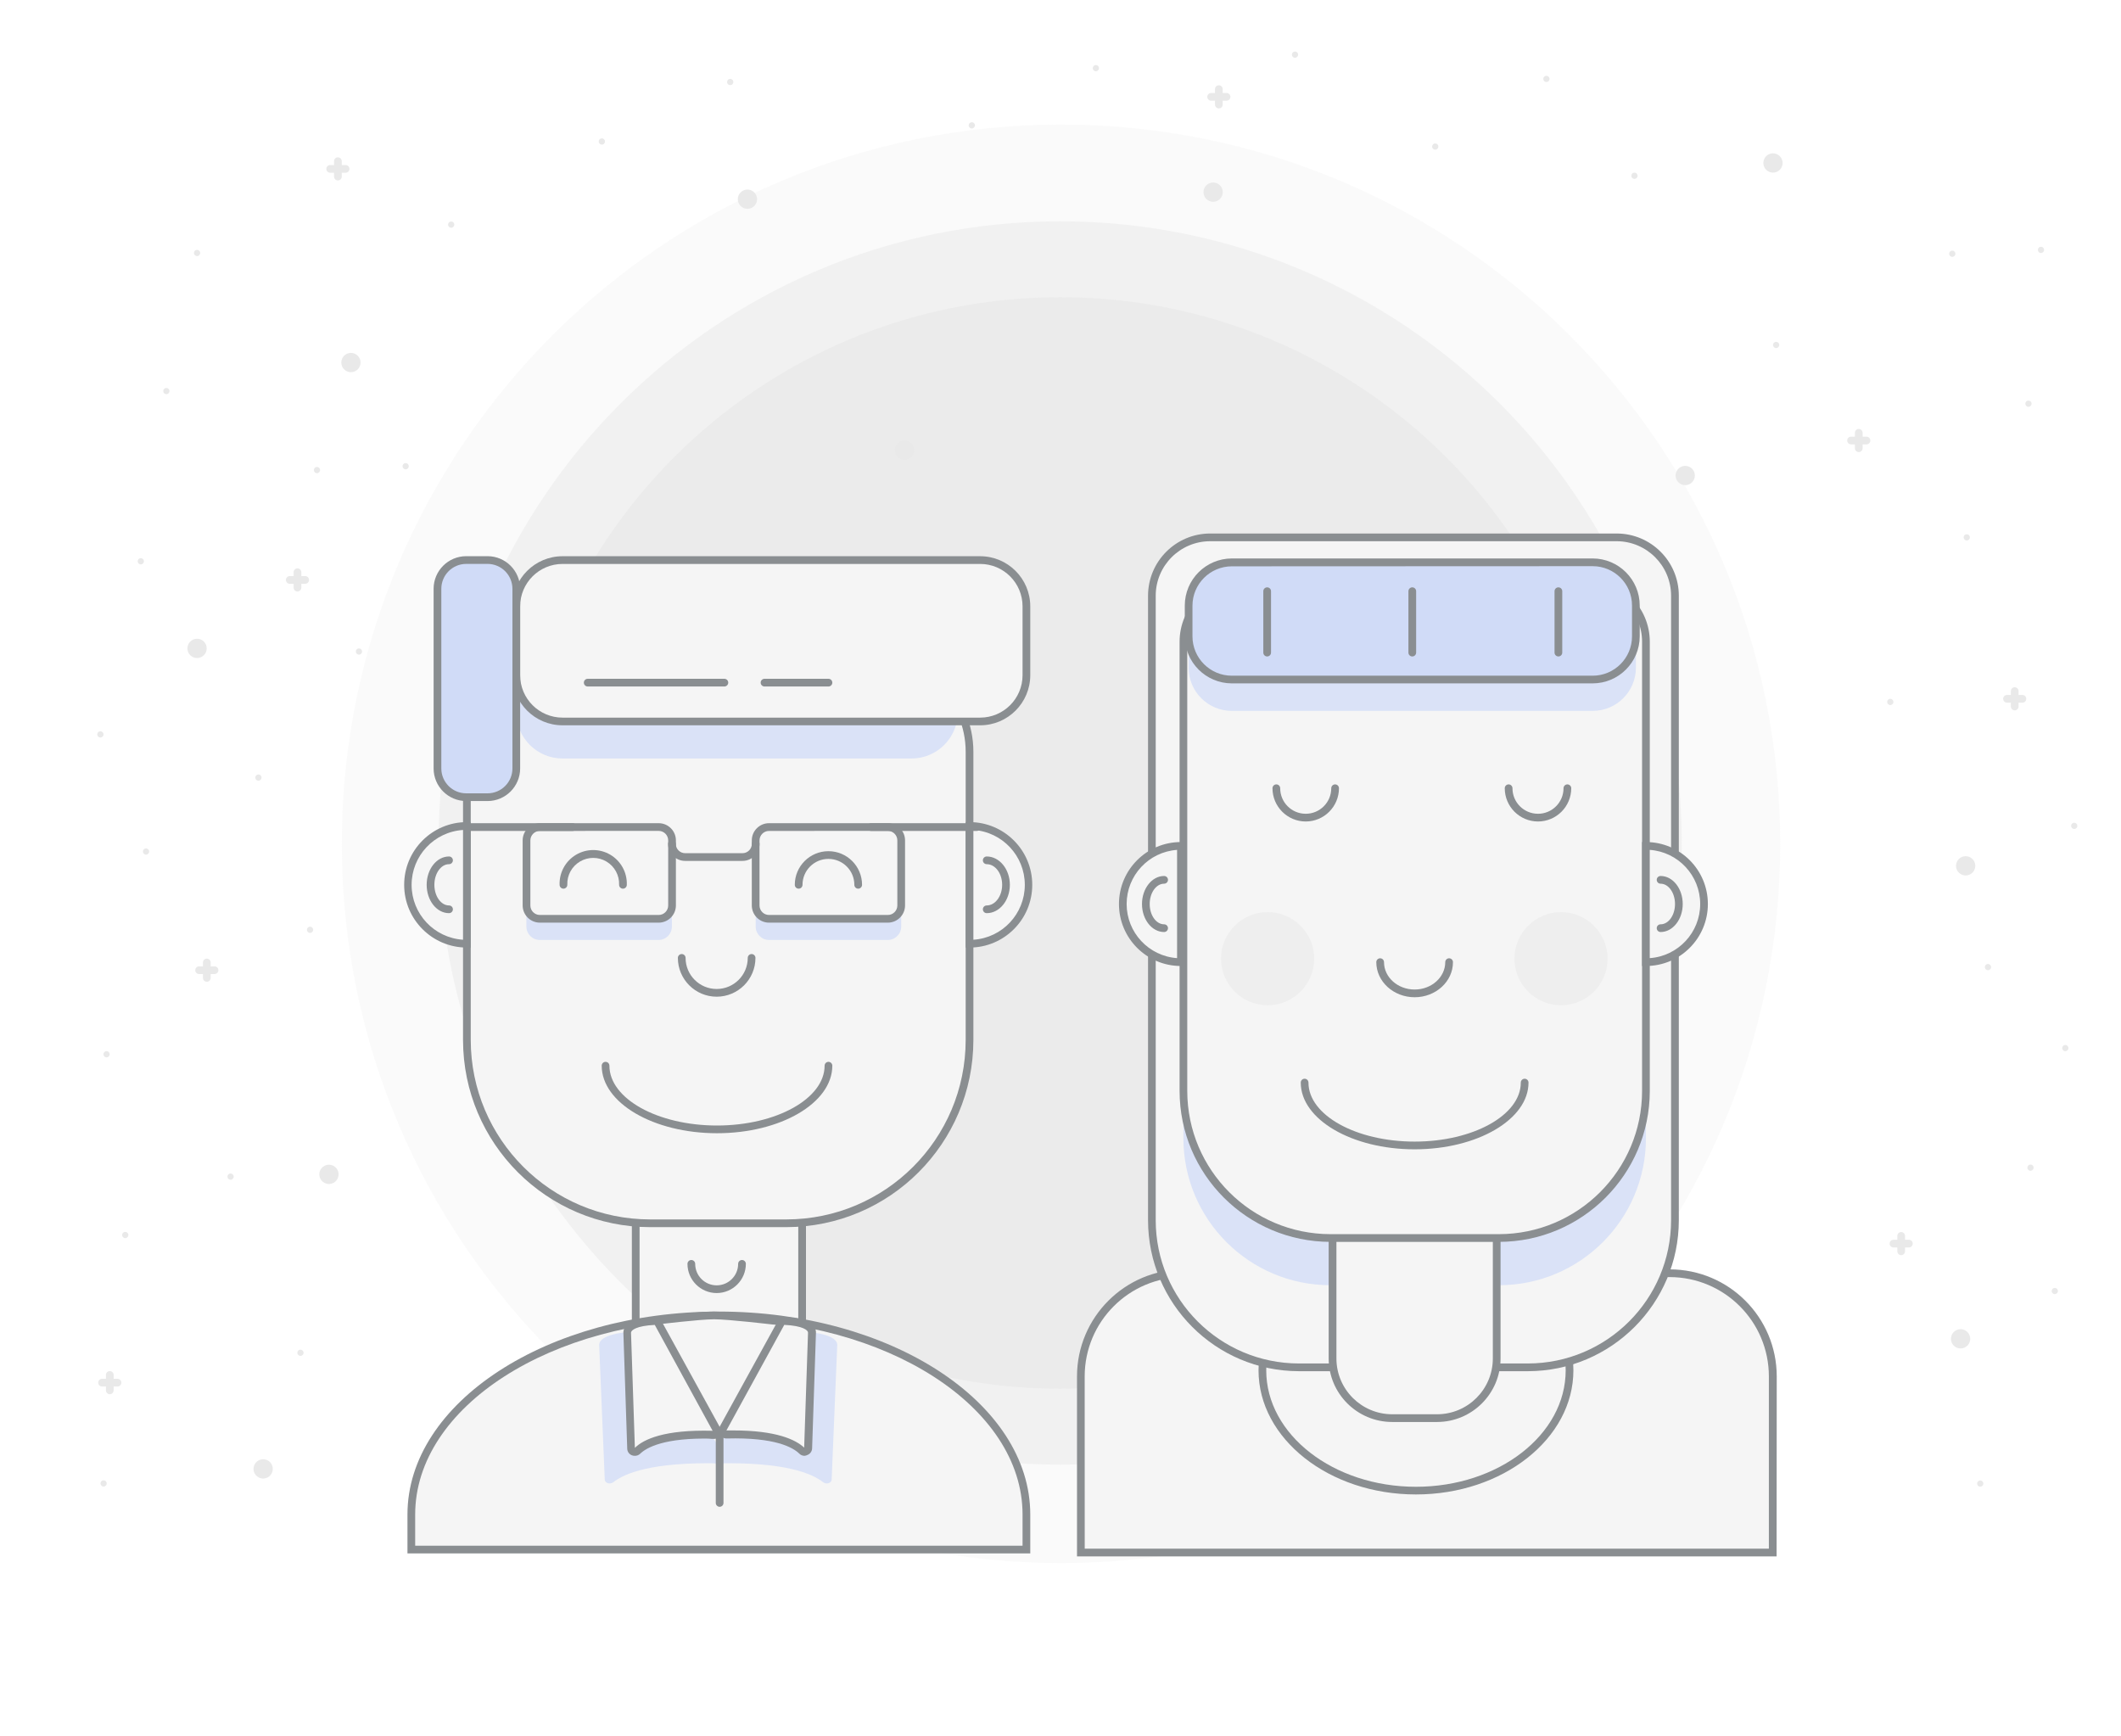
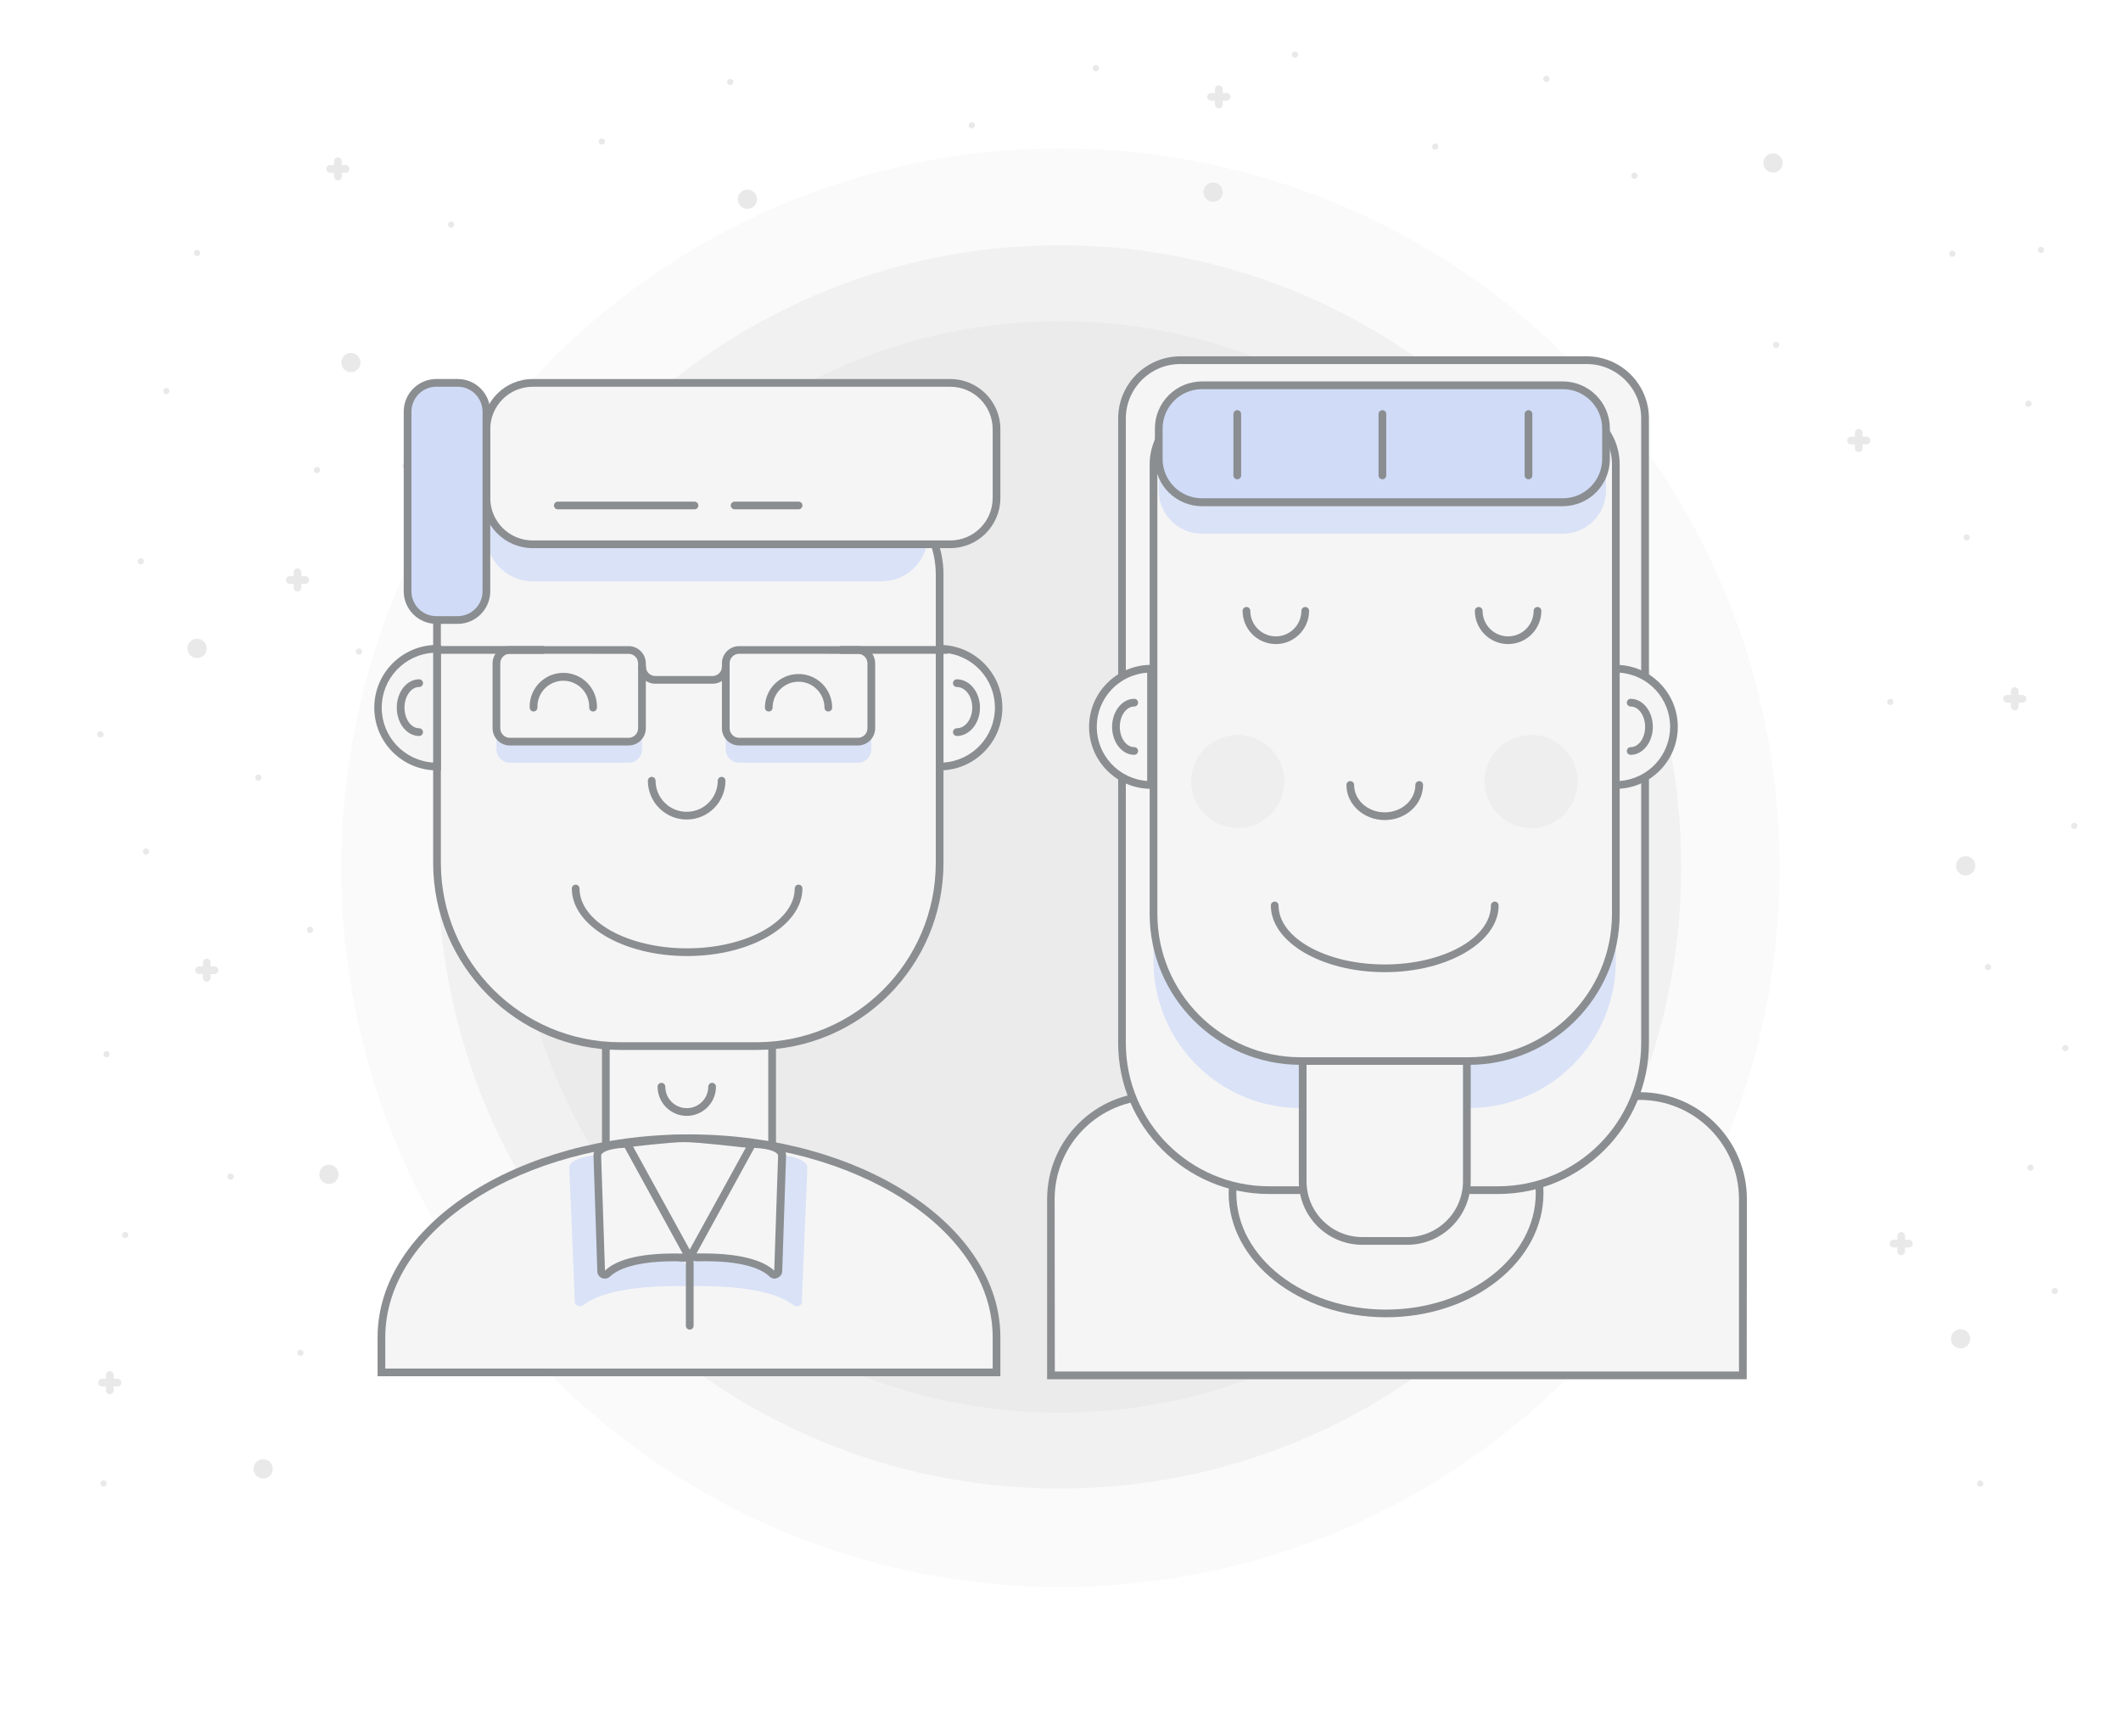
<svg xmlns="http://www.w3.org/2000/svg" id="Layer_1" data-name="Layer 1" viewBox="0 0 550 450">
  <defs>
-     <style>.cls-1{opacity:0.18;}.cls-2{fill:#e5e5e5;}.cls-3{opacity:0.42;}.cls-4{opacity:0.5;}.cls-5{fill:#e9e9e9;}.cls-6{fill:#f5f5f5;}.cls-7{fill:#8a8e91;}.cls-8{fill:#dae2f7;}.cls-9{fill:#d0dbf7;}</style>
+     <style>.cls-1{fill:#e9e9e9;}.cls-2{opacity:0.18;}.cls-3{fill:#e5e5e5;}.cls-4{opacity:0.42;}.cls-5{opacity:0.5;}.cls-6{fill:#f5f5f5;}.cls-7{fill:#8a8e91;}.cls-8{fill:#dae2f7;}.cls-9{fill:#d0dbf7;}</style>
  </defs>
-   <g class="cls-1">
-     <circle class="cls-2" cx="275.13" cy="218.79" r="186.5" />
-   </g>
-   <g class="cls-3">
-     <circle class="cls-2" cx="274.91" cy="218.57" r="161.19" />
+   <circle class="cls-1" cx="91" cy="94" r="2.5" />
+   <circle class="cls-1" cx="193.82" cy="51.65" r="2.5" />
+   <circle class="cls-1" cx="51.1" cy="168.12" r="2.5" />
+   <circle class="cls-1" cx="314.58" cy="49.82" r="2.5" />
+   <circle class="cls-1" cx="85.3" cy="304.5" r="2.5" transform="translate(-172.97 122.03) rotate(-39.11)" />
+   <circle class="cls-1" cx="68.24" cy="380.87" r="2.5" transform="translate(-224.97 128.38) rotate(-39.11)" />
+   <circle class="cls-1" cx="459.76" cy="42.26" r="2.5" transform="translate(1.86 101.39) rotate(-12.61)" />
+   <circle class="cls-1" cx="509.72" cy="224.5" r="2.5" transform="translate(-36.72 116.69) rotate(-12.61)" />
+   <circle class="cls-1" cx="508.4" cy="347.14" r="2.5" transform="translate(-63.52 119.36) rotate(-12.61)" />
+   <circle class="cls-1" cx="51.1" cy="65.59" r="0.81" />
+   <circle class="cls-1" cx="105.19" cy="120.88" r="0.81" />
+   <circle class="cls-1" cx="43.14" cy="101.4" r="0.81" />
+   <circle class="cls-1" cx="82.19" cy="121.88" r="0.81" />
+   <circle class="cls-1" cx="36.51" cy="145.53" r="0.81" />
+   <circle class="cls-1" cx="93.08" cy="168.93" r="0.81" />
+   <circle class="cls-1" cx="26.03" cy="190.42" r="0.81" />
+   <circle class="cls-1" cx="67.01" cy="201.62" r="0.81" />
+   <circle class="cls-1" cx="37.87" cy="220.79" r="0.81" />
+   <circle class="cls-1" cx="80.4" cy="241.08" r="0.81" />
+   <circle class="cls-1" cx="27.63" cy="273.35" r="0.81" />
+   <circle class="cls-1" cx="59.79" cy="305.08" r="0.81" />
+   <circle class="cls-1" cx="32.48" cy="320.22" r="0.81" />
+   <circle class="cls-1" cx="77.91" cy="350.75" r="0.81" />
+   <circle class="cls-1" cx="26.86" cy="384.63" r="0.81" />
+   <circle class="cls-1" cx="189.35" cy="21.27" r="0.81" transform="translate(26.03 119.4) rotate(-37.41)" />
+   <circle class="cls-1" cx="156.08" cy="36.7" r="0.81" transform="translate(9.8 102.36) rotate(-37.41)" />
+   <circle class="cls-1" cx="117" cy="58.24" r="0.81" transform="translate(-11.32 83.06) rotate(-37.41)" />
+   <circle class="cls-1" cx="529.25" cy="64.79" r="0.81" />
+   <circle class="cls-1" cx="506.25" cy="65.79" r="0.81" />
+   <circle class="cls-1" cx="526" cy="104.67" r="0.81" />
+   <circle class="cls-1" cx="460.57" cy="89.44" r="0.81" />
+   <circle class="cls-1" cx="423.83" cy="45.57" r="0.81" />
+   <circle class="cls-1" cx="401" cy="20.46" r="0.81" />
+   <circle class="cls-1" cx="372.17" cy="38" r="0.81" />
+   <circle class="cls-1" cx="335.81" cy="14.17" r="0.81" />
+   <circle class="cls-1" cx="252" cy="32.5" r="0.81" />
+   <circle class="cls-1" cx="284.17" cy="17.67" r="0.81" />
+   <circle class="cls-1" cx="510" cy="139.33" r="0.81" />
+   <circle class="cls-1" cx="490.17" cy="182" r="0.81" />
+   <circle class="cls-1" cx="537.88" cy="214.13" r="0.81" />
+   <circle class="cls-1" cx="515.5" cy="250.75" r="0.81" />
+   <circle class="cls-1" cx="535.56" cy="271.75" r="0.81" />
+   <circle class="cls-1" cx="526.55" cy="302.78" r="0.81" transform="translate(135.78 767.78) rotate(-79.86)" />
+   <circle class="cls-1" cx="532.86" cy="334.76" r="0.81" transform="translate(109.49 800.34) rotate(-79.86)" />
+   <circle class="cls-1" cx="513.52" cy="384.69" r="0.81" transform="translate(44.41 822.44) rotate(-79.86)" />
+   <path class="cls-1" d="M89.62,42.79h-1v-1a1,1,0,0,0-2,0v1h-1a1,1,0,0,0,0,2h1v1a1,1,0,0,0,2,0v-1h1a1,1,0,0,0,0-2Z" />
+   <path class="cls-1" d="M484,113.22h-1v-1a1,1,0,1,0-2,0v1h-1a1,1,0,0,0,0,2h1v1a1,1,0,0,0,2,0v-1h1a1,1,0,0,0,0-2Z" />
+   <path class="cls-1" d="M55.63,250.56h-1v-1a1,1,0,1,0-2,0v1h-1a1,1,0,0,0,0,2h1v1a1,1,0,0,0,2,0v-1h1a1,1,0,0,0,0-2Z" />
+   <path class="cls-1" d="M318.06,24.11h-1v-1a1,1,0,0,0-2,0v1h-1a1,1,0,0,0,0,2h1v1a1,1,0,1,0,2,0v-1h1a1,1,0,0,0,0-2Z" />
+   <path class="cls-1" d="M524.44,180.19h-1v-1a1,1,0,0,0-2,0v1h-1a1,1,0,0,0,0,2h1v1a1,1,0,1,0,2,0v-1h1a1,1,0,0,0,0-2Z" />
+   <path class="cls-1" d="M495,321.45h-1v-1a1,1,0,0,0-2,0v1h-1a1,1,0,0,0,0,2h1v1a1,1,0,0,0,2,0v-1h1a1,1,0,0,0,0-2Z" />
+   <path class="cls-1" d="M79.14,149.37h-1v-1a1,1,0,0,0-2,0v1h-1a1,1,0,1,0,0,2h1v1a1,1,0,0,0,2,0v-1h1a1,1,0,1,0,0-2Z" />
+   <path class="cls-1" d="M30.47,357.5h-1v-1a1,1,0,0,0-2,0v1h-1a1,1,0,1,0,0,2h1v1a1,1,0,0,0,2,0v-1h1a1,1,0,1,0,0-2Z" />
+   <g class="cls-2">
+     <circle class="cls-3" cx="275" cy="225" r="186.5" />
  </g>
  <g class="cls-4">
-     <circle class="cls-2" cx="274.91" cy="218.57" r="141.51" />
+     <circle class="cls-3" cx="274.78" cy="224.78" r="161.19" />
  </g>
-   <circle class="cls-5" cx="91" cy="94" r="2.5" />
-   <circle class="cls-5" cx="193.82" cy="51.65" r="2.5" />
-   <circle class="cls-5" cx="51.1" cy="168.12" r="2.5" />
-   <circle class="cls-5" cx="234.54" cy="116.72" r="2.5" />
-   <circle class="cls-5" cx="314.58" cy="49.82" r="2.5" />
-   <circle class="cls-5" cx="85.3" cy="304.5" r="2.5" transform="translate(-172.97 122.03) rotate(-39.11)" />
-   <circle class="cls-5" cx="68.24" cy="380.87" r="2.5" transform="translate(-224.97 128.38) rotate(-39.11)" />
-   <circle class="cls-5" cx="459.76" cy="42.26" r="2.5" transform="translate(1.86 101.39) rotate(-12.61)" />
-   <circle class="cls-5" cx="437" cy="123.3" r="2.5" transform="translate(-16.38 98.37) rotate(-12.61)" />
-   <circle class="cls-5" cx="509.72" cy="224.5" r="2.5" transform="translate(-36.72 116.69) rotate(-12.61)" />
-   <circle class="cls-5" cx="508.4" cy="347.14" r="2.5" transform="translate(-63.52 119.36) rotate(-12.61)" />
-   <circle class="cls-5" cx="51.1" cy="65.59" r="0.81" />
-   <circle class="cls-5" cx="105.19" cy="120.88" r="0.81" />
-   <circle class="cls-5" cx="43.14" cy="101.4" r="0.81" />
-   <circle class="cls-5" cx="82.19" cy="121.88" r="0.81" />
-   <circle class="cls-5" cx="36.51" cy="145.53" r="0.81" />
-   <circle class="cls-5" cx="93.08" cy="168.93" r="0.81" />
-   <circle class="cls-5" cx="26.03" cy="190.42" r="0.81" />
-   <circle class="cls-5" cx="67.01" cy="201.62" r="0.81" />
-   <circle class="cls-5" cx="37.87" cy="220.79" r="0.81" />
-   <circle class="cls-5" cx="80.4" cy="241.08" r="0.81" />
-   <circle class="cls-5" cx="27.63" cy="273.35" r="0.81" />
-   <circle class="cls-5" cx="59.79" cy="305.08" r="0.81" />
-   <circle class="cls-5" cx="32.48" cy="320.22" r="0.81" />
-   <circle class="cls-5" cx="77.91" cy="350.75" r="0.81" />
-   <circle class="cls-5" cx="26.86" cy="384.63" r="0.81" />
-   <circle class="cls-5" cx="189.35" cy="21.27" r="0.81" transform="translate(26.03 119.4) rotate(-37.41)" />
-   <circle class="cls-5" cx="156.08" cy="36.7" r="0.81" transform="translate(9.8 102.36) rotate(-37.41)" />
-   <circle class="cls-5" cx="117" cy="58.24" r="0.81" transform="translate(-11.32 83.06) rotate(-37.41)" />
-   <circle class="cls-5" cx="529.25" cy="64.79" r="0.81" />
-   <circle class="cls-5" cx="506.25" cy="65.79" r="0.81" />
-   <circle class="cls-5" cx="526" cy="104.67" r="0.81" />
-   <circle class="cls-5" cx="460.57" cy="89.44" r="0.81" />
-   <circle class="cls-5" cx="423.83" cy="45.57" r="0.81" />
-   <circle class="cls-5" cx="401" cy="20.46" r="0.81" />
-   <circle class="cls-5" cx="372.17" cy="38" r="0.81" />
-   <circle class="cls-5" cx="335.81" cy="14.17" r="0.81" />
-   <circle class="cls-5" cx="252" cy="32.5" r="0.81" />
-   <circle class="cls-5" cx="284.17" cy="17.67" r="0.81" />
-   <circle class="cls-5" cx="510" cy="139.33" r="0.81" />
-   <circle class="cls-5" cx="490.17" cy="182" r="0.81" />
-   <circle class="cls-5" cx="537.87" cy="214.13" r="0.81" />
-   <circle class="cls-5" cx="515.5" cy="250.75" r="0.81" />
-   <circle class="cls-5" cx="535.56" cy="271.75" r="0.81" />
-   <circle class="cls-5" cx="526.55" cy="302.78" r="0.81" transform="translate(135.78 767.78) rotate(-79.86)" />
-   <circle class="cls-5" cx="532.86" cy="334.76" r="0.81" transform="translate(109.49 800.34) rotate(-79.86)" />
-   <circle class="cls-5" cx="513.52" cy="384.69" r="0.81" transform="translate(44.41 822.44) rotate(-79.86)" />
-   <path class="cls-5" d="M89.62,42.79h-1v-1a1,1,0,0,0-2,0v1h-1a1,1,0,0,0,0,2h1v1a1,1,0,0,0,2,0v-1h1a1,1,0,0,0,0-2Z" />
-   <path class="cls-5" d="M484,113.22h-1v-1a1,1,0,1,0-2,0v1h-1a1,1,0,0,0,0,2h1v1a1,1,0,0,0,2,0v-1h1a1,1,0,0,0,0-2Z" />
-   <path class="cls-5" d="M55.63,250.56h-1v-1a1,1,0,1,0-2,0v1h-1a1,1,0,0,0,0,2h1v1a1,1,0,0,0,2,0v-1h1a1,1,0,0,0,0-2Z" />
-   <path class="cls-5" d="M318.06,24.11h-1v-1a1,1,0,0,0-2,0v1h-1a1,1,0,0,0,0,2h1v1a1,1,0,1,0,2,0v-1h1a1,1,0,0,0,0-2Z" />
-   <path class="cls-5" d="M524.44,180.19h-1v-1a1,1,0,0,0-2,0v1h-1a1,1,0,0,0,0,2h1v1a1,1,0,1,0,2,0v-1h1a1,1,0,0,0,0-2Z" />
-   <path class="cls-5" d="M495,321.45h-1v-1a1,1,0,0,0-2,0v1h-1a1,1,0,0,0,0,2h1v1a1,1,0,0,0,2,0v-1h1a1,1,0,0,0,0-2Z" />
-   <path class="cls-5" d="M79.14,149.37h-1v-1a1,1,0,0,0-2,0v1h-1a1,1,0,1,0,0,2h1v1a1,1,0,0,0,2,0v-1h1a1,1,0,1,0,0-2Z" />
-   <path class="cls-5" d="M30.47,357.5h-1v-1a1,1,0,0,0-2,0v1h-1a1,1,0,1,0,0,2h1v1a1,1,0,0,0,2,0v-1h1a1,1,0,1,0,0-2Z" />
-   <path class="cls-6" d="M164.85,311.73H208a0,0,0,0,1,0,0V349a15.46,15.46,0,0,1-15.46,15.46H180.31A15.46,15.46,0,0,1,164.85,349V311.73A0,0,0,0,1,164.85,311.73Z" />
-   <path class="cls-7" d="M192.51,365.43H180.31A16.48,16.48,0,0,1,163.85,349V310.73H209V349A16.48,16.48,0,0,1,192.51,365.43Zm-26.66-52.7V349a14.48,14.48,0,0,0,14.46,14.46h12.19A14.48,14.48,0,0,0,207,349V312.73Z" />
-   <path class="cls-6" d="M145.57,170.37h81.34a24.5,24.5,0,0,1,24.5,24.5v74.81a47.5,47.5,0,0,1-47.5,47.5H168.57a47.5,47.5,0,0,1-47.5-47.5V194.87A24.5,24.5,0,0,1,145.57,170.37Z" />
-   <path class="cls-7" d="M203.91,318.18H168.57a48.55,48.55,0,0,1-48.5-48.5V194.87a25.53,25.53,0,0,1,25.5-25.5h81.34a25.53,25.53,0,0,1,25.5,25.5v74.81A48.55,48.55,0,0,1,203.91,318.18ZM145.57,171.37a23.53,23.53,0,0,0-23.5,23.5v74.81a46.55,46.55,0,0,0,46.5,46.5h35.34a46.55,46.55,0,0,0,46.5-46.5V194.87a23.53,23.53,0,0,0-23.5-23.5Z" />
-   <path class="cls-6" d="M266.16,401.78v-9.09c0-28.39-35.89-51.62-79.75-51.62h0c-43.86,0-79.75,23.23-79.75,51.62v9.09Z" />
-   <path class="cls-7" d="M267.16,402.78H105.66V392.69c0-29,36.22-52.62,80.75-52.62s80.75,23.61,80.75,52.62Zm-159.5-2h157.5v-8.09c0-27.91-35.33-50.62-78.75-50.62s-78.75,22.71-78.75,50.62Z" />
-   <path class="cls-8" d="M217.11,348.69l-1.45,34.93c0,.93-1.39,1.35-2.2.71-3-2.37-10.18-5.3-27.76-4.9-1.15,0-1.89-1-1.33-1.81l21.76-32.43C214.89,345.38,217.1,347.24,217.11,348.69Z" />
-   <path class="cls-8" d="M155.37,348.69l1.45,34.93c0,.93,1.39,1.35,2.2.71,3-2.37,10.18-5.3,27.76-4.9,1.15,0,1.89-1,1.33-1.81l-21.76-32.43C157.59,345.38,155.38,347.24,155.37,348.69Z" />
-   <path class="cls-6" d="M190,370l15.25-16.62a6.49,6.49,0,0,0-4.79-10.88s-11.54-1.37-15.44-1.37c-3.72,0-15.05,1.37-15.05,1.37a6.49,6.49,0,0,0-4.79,10.88L180.45,370A6.49,6.49,0,0,0,190,370Z" />
-   <path class="cls-7" d="M185.24,373.06a7.51,7.51,0,0,1-5.52-2.43L164.46,354a7.49,7.49,0,0,1,5.46-12.56c1-.12,11.48-1.37,15.12-1.37,3.82,0,14.52,1.26,15.51,1.37A7.49,7.49,0,0,1,206,354l-15.25,16.62A7.51,7.51,0,0,1,185.24,373.06ZM170,343.44a5.49,5.49,0,0,0-4,9.21l15.25,16.62a5.49,5.49,0,0,0,8.1,0l15.25-16.62a5.49,5.49,0,0,0-4-9.21h-.12c-.11,0-11.53-1.37-15.33-1.37-3.62,0-14.82,1.35-14.93,1.37Z" />
-   <path class="cls-7" d="M186.61,390.69a1,1,0,0,1-1-1V372.05a1,1,0,0,1,2,0v17.64A1,1,0,0,1,186.61,390.69Z" />
-   <path class="cls-6" d="M162.63,345.54l1,30.06a.91.91,0,0,0,1.55.61c2.09-2,7.18-4.56,19.57-4.22a1.05,1.05,0,0,0,.94-1.56l-15.34-27.91C164.19,342.69,162.63,344.29,162.63,345.54Z" />
-   <path class="cls-7" d="M164.56,377.47a1.92,1.92,0,0,1-.72-.14,1.88,1.88,0,0,1-1.19-1.7l-1-30.1c0-1.41,1.15-3.81,8.72-4l.61,0,15.64,28.44a2,2,0,0,1,0,2.06,2.1,2.1,0,0,1-1.8,1c-12.56-.34-17.2,2.32-18.85,3.93A1.9,1.9,0,0,1,164.56,377.47Zm-.93-31.95,1,29.89c2.24-2.22,7.64-4.77,20.16-4.43l-15-27.45C165,343.76,163.65,344.91,163.63,345.53Z" />
-   <path class="cls-6" d="M210.54,345.54l-1,30.06a.91.91,0,0,1-1.55.61c-2.09-2-7.18-4.56-19.57-4.22a1.05,1.05,0,0,1-.94-1.56l15.34-27.91C209,342.69,210.53,344.29,210.54,345.54Z" />
-   <path class="cls-7" d="M208.61,377.47a1.91,1.91,0,0,1-1.34-.56c-1.65-1.62-6.29-4.27-18.85-3.93a2.07,2.07,0,0,1-1.8-1,2,2,0,0,1,0-2.06l15.64-28.44.61,0c7.57.2,8.71,2.6,8.72,4v0l-1,30.06a1.88,1.88,0,0,1-1.19,1.7A1.92,1.92,0,0,1,208.61,377.47Zm-18.49-6.58c11.15,0,16.16,2.36,18.41,4.46l1-29.83c0-.62-1.35-1.77-6.16-2l-15,27.37Z" />
-   <rect class="cls-8" x="136.5" y="219.94" width="37.73" height="23.78" rx="3.47" ry="3.47" />
-   <rect class="cls-8" x="195.96" y="219.94" width="37.73" height="23.78" rx="3.47" ry="3.47" />
-   <path class="cls-7" d="M185.93,293.83c-16.48,0-29.9-7.86-29.9-17.51a1,1,0,0,1,2,0c0,8.55,12.51,15.51,27.9,15.51s27.9-7,27.9-15.51a1,1,0,0,1,2,0C215.82,286,202.41,293.83,185.93,293.83Z" />
-   <path class="cls-7" d="M185.84,258.43a10.07,10.07,0,0,1-10.06-10.06,1,1,0,0,1,2,0,8.06,8.06,0,1,0,16.12,0,1,1,0,0,1,2,0A10.07,10.07,0,0,1,185.84,258.43Z" />
-   <path class="cls-7" d="M185.84,335.27a7.58,7.58,0,0,1-7.57-7.57,1,1,0,0,1,2,0,5.57,5.57,0,0,0,11.14,0,1,1,0,0,1,2,0A7.58,7.58,0,0,1,185.84,335.27Z" />
-   <rect class="cls-6" x="136.5" y="214.45" width="37.73" height="23.78" rx="3.47" ry="3.47" />
-   <path class="cls-7" d="M170.77,239.23H140a4.47,4.47,0,0,1-4.47-4.47V217.91a4.47,4.47,0,0,1,4.47-4.47h30.8a4.47,4.47,0,0,1,4.47,4.47v16.85A4.47,4.47,0,0,1,170.77,239.23ZM140,215.45a2.47,2.47,0,0,0-2.47,2.47v16.85a2.47,2.47,0,0,0,2.47,2.47h30.8a2.47,2.47,0,0,0,2.47-2.47V217.91a2.47,2.47,0,0,0-2.47-2.47Z" />
-   <rect class="cls-6" x="195.96" y="214.45" width="37.73" height="23.78" rx="3.47" ry="3.47" />
-   <path class="cls-7" d="M230.22,239.23h-30.8a4.47,4.47,0,0,1-4.47-4.47V217.91a4.47,4.47,0,0,1,4.47-4.47h30.8a4.47,4.47,0,0,1,4.47,4.47v16.85A4.47,4.47,0,0,1,230.22,239.23Zm-30.8-23.78a2.47,2.47,0,0,0-2.47,2.47v16.85a2.47,2.47,0,0,0,2.47,2.47h30.8a2.47,2.47,0,0,0,2.47-2.47V217.91a2.47,2.47,0,0,0-2.47-2.47Z" />
-   <path class="cls-6" d="M121.07,244.69a15.26,15.26,0,1,1,0-30.53Z" />
-   <path class="cls-7" d="M122.07,245.69h-1a16.26,16.26,0,0,1,0-32.53h1Zm-2-30.49a14.26,14.26,0,0,0,0,28.46Z" />
-   <path class="cls-7" d="M116.44,236.77c-3.2,0-5.8-3.29-5.8-7.35s2.6-7.35,5.8-7.35a1,1,0,1,1,0,2c-2.1,0-3.8,2.4-3.8,5.35s1.71,5.35,3.8,5.35a1,1,0,0,1,0,2Z" />
-   <path class="cls-6" d="M251.41,244.69a15.26,15.26,0,1,0,0-30.53Z" />
-   <path class="cls-7" d="M251.41,245.69h-1V213.16h1a16.26,16.26,0,0,1,0,32.53Zm1-30.49v28.46a14.26,14.26,0,0,0,0-28.46Z" />
-   <path class="cls-7" d="M255.87,236.77a1,1,0,0,1,0-2c2.19,0,4-2.4,4-5.35s-1.78-5.35-4-5.35a1,1,0,0,1,0-2c3.29,0,6,3.29,6,7.35S259.17,236.77,255.87,236.77Z" />
-   <path class="cls-7" d="M148.51,215.45H121.07a1,1,0,0,1,0-2h27.44a1,1,0,0,1,0,2Z" />
-   <path class="cls-7" d="M253.3,215.45H225.86a1,1,0,0,1,0-2H253.3a1,1,0,0,1,0,2Z" />
-   <path class="cls-7" d="M192.53,223.22H177.67a4.43,4.43,0,0,1-4.43-4.43,1,1,0,0,1,2,0,2.43,2.43,0,0,0,2.43,2.43h14.86a2.43,2.43,0,0,0,2.43-2.43,1,1,0,0,1,2,0A4.43,4.43,0,0,1,192.53,223.22Z" />
-   <path class="cls-7" d="M161.54,230.42a1,1,0,0,1-1-1,6.72,6.72,0,1,0-13.43,0,1,1,0,0,1-2,0,8.72,8.72,0,1,1,17.43,0A1,1,0,0,1,161.54,230.42Z" />
-   <rect class="cls-8" x="133.88" y="154.82" width="114.48" height="41.85" rx="12" ry="12" />
-   <path class="cls-7" d="M222.54,230.42a1,1,0,0,1-1-1,6.72,6.72,0,1,0-13.44,0,1,1,0,0,1-2,0,8.72,8.72,0,1,1,17.44,0A1,1,0,0,1,222.54,230.42Z" />
-   <rect class="cls-6" x="133.88" y="145.22" width="132.29" height="41.85" rx="12" ry="12" />
-   <path class="cls-7" d="M254.16,188.06H145.88a13,13,0,0,1-13-13V157.22a13,13,0,0,1,13-13H254.16a13,13,0,0,1,13,13v17.85A13,13,0,0,1,254.16,188.06ZM145.88,146.22a11,11,0,0,0-11,11v17.85a11,11,0,0,0,11,11H254.16a11,11,0,0,0,11-11V157.22a11,11,0,0,0-11-11Z" />
-   <path class="cls-6" d="M307,330.13H433a26.73,26.73,0,0,1,26.73,26.73v45.69a0,0,0,0,1,0,0H280.28a0,0,0,0,1,0,0V356.86A26.73,26.73,0,0,1,307,330.13Z" />
-   <path class="cls-7" d="M460.69,403.55H279.28V356.86A27.76,27.76,0,0,1,307,329.13H433a27.76,27.76,0,0,1,27.73,27.73Zm-179.41-2H458.69V356.86A25.76,25.76,0,0,0,433,331.13H307a25.76,25.76,0,0,0-25.73,25.73Z" />
-   <ellipse class="cls-6" cx="367.18" cy="355.31" rx="39.82" ry="31.18" />
-   <path class="cls-7" d="M367.17,387.49c-22.51,0-40.82-14.43-40.82-32.18s18.31-32.18,40.82-32.18S408,337.57,408,355.31,389.68,387.49,367.17,387.49Zm0-62.35c-21.4,0-38.82,13.54-38.82,30.18s17.41,30.18,38.82,30.18S406,372,406,355.31,388.58,325.14,367.17,325.14Z" />
-   <rect class="cls-9" x="113.44" y="145.22" width="20.44" height="61.49" rx="7.45" ry="7.45" />
-   <path class="cls-7" d="M126.43,207.7h-5.54a8.46,8.46,0,0,1-8.45-8.45V152.66a8.46,8.46,0,0,1,8.45-8.45h5.54a8.46,8.46,0,0,1,8.45,8.45v46.59A8.46,8.46,0,0,1,126.43,207.7Zm-5.54-61.49a6.46,6.46,0,0,0-6.45,6.45v46.59a6.46,6.46,0,0,0,6.45,6.45h5.54a6.46,6.46,0,0,0,6.45-6.45V152.66a6.46,6.46,0,0,0-6.45-6.45Z" />
-   <path class="cls-7" d="M187.84,178H152.4a1,1,0,0,1,0-2h35.44a1,1,0,0,1,0,2Z" />
-   <path class="cls-6" d="M313.82,139.33H419.21a15.13,15.13,0,0,1,15.13,15.13V316.4a38.13,38.13,0,0,1-38.13,38.13H336.82A38.13,38.13,0,0,1,298.7,316.4V154.46a15.13,15.13,0,0,1,15.13-15.13Z" />
-   <path class="cls-7" d="M396.21,355.53H336.82A39.17,39.17,0,0,1,297.7,316.4V154.46a16.14,16.14,0,0,1,16.13-16.13H419.21a16.14,16.14,0,0,1,16.13,16.13V316.4A39.17,39.17,0,0,1,396.21,355.53ZM313.82,140.33a14.14,14.14,0,0,0-14.13,14.13V316.4a37.17,37.17,0,0,0,37.13,37.13h59.38a37.17,37.17,0,0,0,37.13-37.12V154.46a14.14,14.14,0,0,0-14.13-14.13Z" />
-   <path class="cls-7" d="M214.82,178H198.25a1,1,0,0,1,0-2h16.58a1,1,0,0,1,0,2Z" />
-   <path class="cls-8" d="M322,163.45h89.68a15.13,15.13,0,0,1,15.13,15.13V295.11a38.13,38.13,0,0,1-38.13,38.13H345a38.13,38.13,0,0,1-38.13-38.13V178.57A15.13,15.13,0,0,1,322,163.45Z" />
-   <path class="cls-6" d="M345.55,315.66h42.57a0,0,0,0,1,0,0v36.57a15.46,15.46,0,0,1-15.46,15.46H361a15.46,15.46,0,0,1-15.46-15.46V315.66A0,0,0,0,1,345.55,315.66Z" />
-   <path class="cls-7" d="M372.66,368.7H361a16.48,16.48,0,0,1-16.46-16.46V314.66h44.57v37.57A16.48,16.48,0,0,1,372.66,368.7Zm-26.11-52v35.57A14.48,14.48,0,0,0,361,366.7h11.65a14.48,14.48,0,0,0,14.46-14.46V316.66Z" />
-   <path class="cls-6" d="M322,151.26h89.68a15.13,15.13,0,0,1,15.13,15.13V282.92A38.13,38.13,0,0,1,388.67,321H345a38.13,38.13,0,0,1-38.13-38.13V166.38A15.13,15.13,0,0,1,322,151.26Z" />
-   <path class="cls-7" d="M388.67,322H345a39.17,39.17,0,0,1-39.12-39.12V166.38A16.14,16.14,0,0,1,322,150.26h89.68a16.14,16.14,0,0,1,16.13,16.13V282.92A39.17,39.17,0,0,1,388.67,322ZM322,152.26a14.14,14.14,0,0,0-14.13,14.13V282.92A37.17,37.17,0,0,0,345,320h43.68a37.17,37.17,0,0,0,37.13-37.12V166.38a14.14,14.14,0,0,0-14.13-14.13Z" />
-   <path class="cls-6" d="M306.23,249.47a15.07,15.07,0,1,1,0-30.14Z" />
-   <path class="cls-7" d="M307.23,250.47h-1a16.07,16.07,0,0,1,0-32.14h1Zm-2-30.11a14.07,14.07,0,0,0,0,28.07Z" />
-   <rect class="cls-8" x="308.22" y="153.97" width="115.99" height="30.35" rx="11.2" ry="11.2" />
-   <path class="cls-6" d="M426.8,249.47a15.07,15.07,0,0,0,0-30.14Z" />
-   <path class="cls-7" d="M426.8,250.47h-1V218.33h1a16.07,16.07,0,0,1,0,32.14Zm1-30.11v28.07a14.07,14.07,0,0,0,0-28.07Z" />
-   <rect class="cls-9" x="308.22" y="145.84" width="115.99" height="30.35" rx="11.2" ry="11.2" />
-   <path class="cls-7" d="M413,177.19H319.43a12.22,12.22,0,0,1-12.2-12.2V157a12.22,12.22,0,0,1,12.2-12.2H413a12.22,12.22,0,0,1,12.2,12.2V165A12.22,12.22,0,0,1,413,177.19Zm-93.58-30.35a10.22,10.22,0,0,0-10.2,10.2V165a10.21,10.21,0,0,0,10.2,10.2H413a10.21,10.21,0,0,0,10.2-10.2V157a10.21,10.21,0,0,0-10.2-10.2Z" />
-   <path class="cls-7" d="M338.59,213a8.63,8.63,0,0,1-8.62-8.62,1,1,0,1,1,2,0,6.62,6.62,0,0,0,13.24,0,1,1,0,0,1,2,0A8.63,8.63,0,0,1,338.59,213Z" />
-   <path class="cls-7" d="M398.82,213a8.63,8.63,0,0,1-8.62-8.62,1,1,0,1,1,2,0,6.62,6.62,0,0,0,13.24,0,1,1,0,0,1,2,0A8.63,8.63,0,0,1,398.82,213Z" />
-   <path class="cls-7" d="M366.83,258.57c-5.48,0-9.94-4.08-9.94-9.1a1,1,0,1,1,2,0c0,3.92,3.56,7.1,7.94,7.1s7.94-3.19,7.94-7.1a1,1,0,0,1,2,0C376.78,254.49,372.32,258.57,366.83,258.57Z" />
-   <path class="cls-7" d="M366.83,298c-16.28,0-29.53-7.76-29.53-17.3a1,1,0,0,1,2,0c0,8.44,12.35,15.3,27.53,15.3s27.53-6.86,27.53-15.3a1,1,0,0,1,2,0C396.36,290.24,383.12,298,366.83,298Z" />
-   <g class="cls-3">
-     <circle class="cls-2" cx="328.71" cy="248.57" r="12.08" />
+   <g class="cls-5">
+     <circle class="cls-3" cx="274.78" cy="224.78" r="141.51" />
  </g>
-   <g class="cls-3">
-     <circle class="cls-2" cx="404.79" cy="248.57" r="12.08" />
+   <path class="cls-6" d="M157.1,265.79h43.12a0,0,0,0,1,0,0V303a15.46,15.46,0,0,1-15.46,15.46H172.56A15.46,15.46,0,0,1,157.1,303V265.79A0,0,0,0,1,157.1,265.79Z" />
+   <path class="cls-7" d="M184.76,319.49H172.56A16.48,16.48,0,0,1,156.1,303V264.79h45.12V303A16.48,16.48,0,0,1,184.76,319.49Zm-26.66-52.7V303a14.48,14.48,0,0,0,14.46,14.46h12.19A14.48,14.48,0,0,0,199.22,303V266.79Z" />
+   <path class="cls-6" d="M137.82,124.43h81.34a24.5,24.5,0,0,1,24.5,24.5v74.81a47.5,47.5,0,0,1-47.5,47.5H160.82a47.5,47.5,0,0,1-47.5-47.5V148.93a24.5,24.5,0,0,1,24.5-24.5Z" />
+   <path class="cls-7" d="M196.16,272.24H160.82a48.55,48.55,0,0,1-48.5-48.5V148.93a25.53,25.53,0,0,1,25.5-25.5h81.34a25.53,25.53,0,0,1,25.5,25.5v74.81A48.55,48.55,0,0,1,196.16,272.24ZM137.82,125.43a23.53,23.53,0,0,0-23.5,23.5v74.81a46.55,46.55,0,0,0,46.5,46.5h35.34a46.55,46.55,0,0,0,46.5-46.5V148.93a23.53,23.53,0,0,0-23.5-23.5Z" />
+   <path class="cls-6" d="M258.41,355.84v-9.09c0-28.39-35.89-51.62-79.75-51.62h0c-43.86,0-79.75,23.23-79.75,51.62v9.09Z" />
+   <path class="cls-7" d="M259.41,356.84H97.91V346.75c0-29,36.22-52.62,80.75-52.62s80.75,23.61,80.75,52.62Zm-159.5-2h157.5v-8.09c0-27.91-35.33-50.62-78.75-50.62s-78.75,22.71-78.75,50.62Z" />
+   <path class="cls-8" d="M209.36,302.75l-1.45,34.93c0,.93-1.39,1.35-2.2.71-3-2.37-10.18-5.3-27.76-4.9-1.15,0-1.89-1-1.33-1.81l21.76-32.43C207.14,299.44,209.35,301.3,209.36,302.75Z" />
+   <path class="cls-8" d="M147.62,302.75l1.45,34.93c0,.93,1.39,1.35,2.2.71,3-2.37,10.18-5.3,27.76-4.9,1.15,0,1.89-1,1.33-1.81L158.6,299.24C149.84,299.44,147.63,301.3,147.62,302.75Z" />
+   <path class="cls-6" d="M182.27,324l15.25-16.62a6.49,6.49,0,0,0-4.79-10.88s-11.54-1.37-15.44-1.37c-3.72,0-15.05,1.37-15.05,1.37a6.49,6.49,0,0,0-4.79,10.88L172.7,324A6.49,6.49,0,0,0,182.27,324Z" />
+   <path class="cls-7" d="M177.49,327.12a7.51,7.51,0,0,1-5.52-2.43l-15.25-16.62a7.49,7.49,0,0,1,5.46-12.56c1-.12,11.48-1.37,15.12-1.37,3.82,0,14.52,1.26,15.51,1.37a7.49,7.49,0,0,1,5.46,12.56L183,324.69A7.51,7.51,0,0,1,177.49,327.12ZM162.24,297.5a5.49,5.49,0,0,0-4,9.21l15.25,16.62a5.49,5.49,0,0,0,8.1,0l15.25-16.62a5.49,5.49,0,0,0-4-9.21h-.12c-.11,0-11.53-1.37-15.33-1.37-3.62,0-14.82,1.35-14.93,1.37Z" />
+   <path class="cls-7" d="M178.86,344.75a1,1,0,0,1-1-1V326.11a1,1,0,0,1,2,0v17.64A1,1,0,0,1,178.86,344.75Z" />
+   <path class="cls-6" d="M154.88,299.6l1,30.06a.91.91,0,0,0,1.55.61c2.09-2,7.18-4.56,19.57-4.22a1.05,1.05,0,0,0,.94-1.56l-15.34-27.91C156.44,296.75,154.88,298.35,154.88,299.6Z" />
+   <path class="cls-7" d="M156.81,331.53a1.92,1.92,0,0,1-.72-.14,1.88,1.88,0,0,1-1.19-1.7l-1-30.1c0-1.41,1.15-3.81,8.72-4l.61,0L178.84,324a2,2,0,0,1,0,2.06,2.1,2.1,0,0,1-1.8,1c-12.56-.34-17.2,2.32-18.85,3.93A1.9,1.9,0,0,1,156.81,331.53Zm-.93-31.95,1,29.89c2.24-2.22,7.64-4.77,20.16-4.43L162,297.6C157.23,297.82,155.9,299,155.88,299.59Z" />
+   <path class="cls-6" d="M202.79,299.6l-1,30.06a.91.91,0,0,1-1.55.61c-2.09-2-7.18-4.56-19.57-4.22a1.05,1.05,0,0,1-.94-1.56L195,296.58C201.22,296.75,202.78,298.35,202.79,299.6Z" />
+   <path class="cls-7" d="M200.86,331.53a1.91,1.91,0,0,1-1.34-.56c-1.65-1.62-6.29-4.27-18.85-3.93a2.07,2.07,0,0,1-1.8-1,2,2,0,0,1,0-2.06l15.64-28.44.61,0c7.57.2,8.71,2.6,8.72,4v0l-1,30.06a1.88,1.88,0,0,1-1.19,1.7A1.92,1.92,0,0,1,200.86,331.53ZM182.36,325c11.15,0,16.16,2.36,18.41,4.46l1-29.83c0-.62-1.35-1.77-6.16-2l-15,27.37Z" />
+   <rect class="cls-8" x="128.75" y="174" width="37.73" height="23.78" rx="3.47" ry="3.47" />
+   <rect class="cls-8" x="188.21" y="174" width="37.73" height="23.78" rx="3.47" ry="3.47" />
+   <path class="cls-7" d="M178.18,247.89c-16.48,0-29.9-7.86-29.9-17.51a1,1,0,0,1,2,0c0,8.55,12.51,15.51,27.9,15.51s27.9-7,27.9-15.51a1,1,0,0,1,2,0C208.07,240,194.66,247.89,178.18,247.89Z" />
+   <path class="cls-7" d="M178.09,212.49A10.07,10.07,0,0,1,168,202.43a1,1,0,0,1,2,0,8.06,8.06,0,1,0,16.12,0,1,1,0,0,1,2,0A10.07,10.07,0,0,1,178.09,212.49Z" />
+   <path class="cls-7" d="M178.09,289.33a7.58,7.58,0,0,1-7.57-7.57,1,1,0,0,1,2,0,5.57,5.57,0,0,0,11.14,0,1,1,0,0,1,2,0A7.58,7.58,0,0,1,178.09,289.33Z" />
+   <rect class="cls-6" x="128.75" y="168.51" width="37.73" height="23.78" rx="3.47" ry="3.47" />
+   <path class="cls-7" d="M163,193.29h-30.8a4.47,4.47,0,0,1-4.47-4.47V172a4.47,4.47,0,0,1,4.47-4.47H163a4.47,4.47,0,0,1,4.47,4.47v16.85A4.47,4.47,0,0,1,163,193.29Zm-30.8-23.78a2.47,2.47,0,0,0-2.47,2.47v16.85a2.47,2.47,0,0,0,2.47,2.47H163a2.47,2.47,0,0,0,2.47-2.47V172a2.47,2.47,0,0,0-2.47-2.47Z" />
+   <rect class="cls-6" x="188.21" y="168.51" width="37.73" height="23.78" rx="3.47" ry="3.47" />
+   <path class="cls-7" d="M222.47,193.29h-30.8a4.47,4.47,0,0,1-4.47-4.47V172a4.47,4.47,0,0,1,4.47-4.47h30.8a4.47,4.47,0,0,1,4.47,4.47v16.85A4.47,4.47,0,0,1,222.47,193.29Zm-30.8-23.78a2.47,2.47,0,0,0-2.47,2.47v16.85a2.47,2.47,0,0,0,2.47,2.47h30.8a2.47,2.47,0,0,0,2.47-2.47V172a2.47,2.47,0,0,0-2.47-2.47Z" />
+   <path class="cls-6" d="M113.32,198.75a15.26,15.26,0,1,1,0-30.53Z" />
+   <path class="cls-7" d="M114.32,199.75h-1a16.26,16.26,0,0,1,0-32.53h1Zm-2-30.49a14.26,14.26,0,0,0,0,28.46Z" />
+   <path class="cls-7" d="M108.69,190.83c-3.2,0-5.8-3.29-5.8-7.35s2.6-7.35,5.8-7.35a1,1,0,0,1,0,2c-2.1,0-3.8,2.4-3.8,5.35s1.71,5.35,3.8,5.35a1,1,0,0,1,0,2Z" />
+   <path class="cls-6" d="M243.66,198.75a15.26,15.26,0,0,0,0-30.53Z" />
+   <path class="cls-7" d="M243.66,199.75h-1V167.22h1a16.26,16.26,0,0,1,0,32.53Zm1-30.49v28.46a14.26,14.26,0,0,0,0-28.46Z" />
+   <path class="cls-7" d="M248.12,190.83a1,1,0,0,1,0-2c2.19,0,4-2.4,4-5.35s-1.78-5.35-4-5.35a1,1,0,1,1,0-2c3.29,0,6,3.29,6,7.35S251.42,190.83,248.12,190.83Z" />
+   <path class="cls-7" d="M140.76,169.51H113.32a1,1,0,0,1,0-2h27.44a1,1,0,0,1,0,2Z" />
+   <path class="cls-7" d="M245.55,169.51H218.11a1,1,0,0,1,0-2h27.44a1,1,0,0,1,0,2Z" />
+   <path class="cls-7" d="M184.78,177.28H169.92a4.43,4.43,0,0,1-4.43-4.43,1,1,0,0,1,2,0,2.43,2.43,0,0,0,2.43,2.43h14.86a2.43,2.43,0,0,0,2.43-2.43,1,1,0,0,1,2,0A4.43,4.43,0,0,1,184.78,177.28Z" />
+   <path class="cls-7" d="M153.79,184.48a1,1,0,0,1-1-1,6.72,6.72,0,1,0-13.43,0,1,1,0,0,1-2,0,8.72,8.72,0,1,1,17.43,0A1,1,0,0,1,153.79,184.48Z" />
+   <rect class="cls-8" x="126.13" y="108.88" width="114.48" height="41.85" rx="12" ry="12" />
+   <path class="cls-7" d="M214.79,184.48a1,1,0,0,1-1-1,6.72,6.72,0,0,0-13.44,0,1,1,0,0,1-2,0,8.72,8.72,0,0,1,17.44,0A1,1,0,0,1,214.79,184.48Z" />
+   <rect class="cls-6" x="126.13" y="99.28" width="132.29" height="41.85" rx="12" ry="12" />
+   <path class="cls-7" d="M246.41,142.12H138.13a13,13,0,0,1-13-13V111.28a13,13,0,0,1,13-13H246.41a13,13,0,0,1,13,13v17.85A13,13,0,0,1,246.41,142.12ZM138.13,100.28a11,11,0,0,0-11,11v17.85a11,11,0,0,0,11,11H246.41a11,11,0,0,0,11-11V111.28a11,11,0,0,0-11-11Z" />
+   <path class="cls-6" d="M299.26,284.19h126a26.73,26.73,0,0,1,26.73,26.73v45.69a0,0,0,0,1,0,0H272.53a0,0,0,0,1,0,0V310.92a26.73,26.73,0,0,1,26.73-26.73Z" />
+   <path class="cls-7" d="M452.94,357.61H271.53V310.92a27.76,27.76,0,0,1,27.73-27.73h126a27.76,27.76,0,0,1,27.73,27.73Zm-179.41-2H450.94V310.92a25.76,25.76,0,0,0-25.73-25.73h-126a25.76,25.76,0,0,0-25.73,25.73Z" />
+   <ellipse class="cls-6" cx="359.43" cy="309.37" rx="39.82" ry="31.18" />
+   <path class="cls-7" d="M359.42,341.55c-22.51,0-40.82-14.43-40.82-32.18s18.31-32.18,40.82-32.18,40.82,14.43,40.82,32.18S381.93,341.55,359.42,341.55Zm0-62.35c-21.4,0-38.82,13.54-38.82,30.18s17.41,30.18,38.82,30.18,38.82-13.54,38.82-30.18S380.83,279.2,359.42,279.2Z" />
+   <rect class="cls-9" x="105.69" y="99.28" width="20.44" height="61.49" rx="7.45" ry="7.45" />
+   <path class="cls-7" d="M118.68,161.76h-5.54a8.46,8.46,0,0,1-8.45-8.45V106.72a8.46,8.46,0,0,1,8.45-8.45h5.54a8.46,8.46,0,0,1,8.45,8.45v46.59A8.46,8.46,0,0,1,118.68,161.76Zm-5.54-61.49a6.46,6.46,0,0,0-6.45,6.45v46.59a6.46,6.46,0,0,0,6.45,6.45h5.54a6.46,6.46,0,0,0,6.45-6.45V106.72a6.46,6.46,0,0,0-6.45-6.45Z" />
+   <path class="cls-7" d="M180.09,132.06H144.65a1,1,0,0,1,0-2h35.44a1,1,0,0,1,0,2Z" />
+   <path class="cls-6" d="M306.07,93.39H411.46a15.13,15.13,0,0,1,15.13,15.13V270.46a38.13,38.13,0,0,1-38.13,38.13H329.07a38.13,38.13,0,0,1-38.13-38.13V108.52a15.13,15.13,0,0,1,15.13-15.13Z" />
+   <path class="cls-7" d="M388.46,309.59H329.07a39.17,39.17,0,0,1-39.12-39.12V108.52a16.14,16.14,0,0,1,16.13-16.13H411.46a16.14,16.14,0,0,1,16.13,16.13V270.46A39.17,39.17,0,0,1,388.46,309.59ZM306.07,94.39a14.14,14.14,0,0,0-14.13,14.13V270.46a37.17,37.17,0,0,0,37.13,37.13h59.38a37.17,37.17,0,0,0,37.13-37.12V108.52a14.14,14.14,0,0,0-14.13-14.13Z" />
+   <path class="cls-7" d="M207.07,132.06H190.5a1,1,0,0,1,0-2h16.58a1,1,0,1,1,0,2Z" />
+   <path class="cls-8" d="M314.25,117.51h89.68A15.13,15.13,0,0,1,419,132.63V249.17a38.13,38.13,0,0,1-38.13,38.13H337.25a38.13,38.13,0,0,1-38.13-38.13V132.63A15.13,15.13,0,0,1,314.25,117.51Z" />
+   <path class="cls-6" d="M337.8,269.72h42.57a0,0,0,0,1,0,0V306.3a15.46,15.46,0,0,1-15.46,15.46H353.26A15.46,15.46,0,0,1,337.8,306.3V269.72A0,0,0,0,1,337.8,269.72Z" />
+   <path class="cls-7" d="M364.91,322.76H353.26A16.48,16.48,0,0,1,336.8,306.3V268.72h44.57V306.3A16.48,16.48,0,0,1,364.91,322.76Zm-26.11-52V306.3a14.48,14.48,0,0,0,14.46,14.46h11.65a14.48,14.48,0,0,0,14.46-14.46V270.72Z" />
+   <path class="cls-6" d="M314.25,105.32h89.68A15.13,15.13,0,0,1,419,120.44V237a38.13,38.13,0,0,1-38.13,38.13H337.25A38.13,38.13,0,0,1,299.12,237V120.44A15.13,15.13,0,0,1,314.25,105.32Z" />
+   <path class="cls-7" d="M380.92,276.1H337.25A39.17,39.17,0,0,1,298.12,237V120.44a16.14,16.14,0,0,1,16.13-16.13h89.68A16.14,16.14,0,0,1,420,120.44V237A39.17,39.17,0,0,1,380.92,276.1ZM314.25,106.32a14.14,14.14,0,0,0-14.13,14.13V237a37.17,37.17,0,0,0,37.13,37.13h43.68A37.17,37.17,0,0,0,418,237V120.44a14.14,14.14,0,0,0-14.13-14.13Z" />
+   <path class="cls-6" d="M298.48,203.53a15.07,15.07,0,0,1,0-30.14Z" />
+   <path class="cls-7" d="M299.48,204.53h-1a16.07,16.07,0,0,1,0-32.14h1Zm-2-30.11a14.07,14.07,0,0,0,0,28.07Z" />
+   <rect class="cls-8" x="300.47" y="108.03" width="115.99" height="30.35" rx="11.2" ry="11.2" />
+   <path class="cls-6" d="M419,203.53a15.07,15.07,0,0,0,0-30.14Z" />
+   <path class="cls-7" d="M419,204.53h-1V172.39h1a16.07,16.07,0,0,1,0,32.14Zm1-30.11v28.07a14.07,14.07,0,0,0,0-28.07Z" />
+   <rect class="cls-9" x="300.47" y="99.9" width="115.99" height="30.35" rx="11.2" ry="11.2" />
+   <path class="cls-7" d="M405.26,131.25H311.68a12.22,12.22,0,0,1-12.2-12.2V111.1a12.22,12.22,0,0,1,12.2-12.2h93.58a12.22,12.22,0,0,1,12.2,12.2V119A12.22,12.22,0,0,1,405.26,131.25ZM311.68,100.9a10.22,10.22,0,0,0-10.2,10.2V119a10.21,10.21,0,0,0,10.2,10.2h93.58a10.21,10.21,0,0,0,10.2-10.2V111.1a10.21,10.21,0,0,0-10.2-10.2Z" />
+   <path class="cls-7" d="M330.84,167a8.63,8.63,0,0,1-8.62-8.62,1,1,0,1,1,2,0,6.62,6.62,0,0,0,13.24,0,1,1,0,0,1,2,0A8.63,8.63,0,0,1,330.84,167Z" />
+   <path class="cls-7" d="M391.07,167a8.63,8.63,0,0,1-8.62-8.62,1,1,0,1,1,2,0,6.62,6.62,0,0,0,13.24,0,1,1,0,0,1,2,0A8.63,8.63,0,0,1,391.07,167Z" />
+   <path class="cls-7" d="M359.08,212.63c-5.48,0-9.94-4.08-9.94-9.1a1,1,0,0,1,2,0c0,3.92,3.56,7.1,7.94,7.1s7.94-3.19,7.94-7.1a1,1,0,0,1,2,0C369,208.55,364.57,212.63,359.08,212.63Z" />
+   <path class="cls-7" d="M359.08,252.07c-16.28,0-29.53-7.76-29.53-17.3a1,1,0,0,1,2,0c0,8.44,12.35,15.3,27.53,15.3s27.53-6.86,27.53-15.3a1,1,0,0,1,2,0C388.61,244.3,375.37,252.07,359.08,252.07Z" />
+   <g class="cls-4">
+     <circle class="cls-3" cx="320.96" cy="202.63" r="12.08" />
  </g>
-   <path class="cls-7" d="M328.59,170.21a1,1,0,0,1-1-1V153.29a1,1,0,0,1,2,0v15.92A1,1,0,0,1,328.59,170.21Z" />
-   <path class="cls-7" d="M366.22,170.21a1,1,0,0,1-1-1V153.29a1,1,0,1,1,2,0v15.92A1,1,0,0,1,366.22,170.21Z" />
-   <path class="cls-7" d="M404.11,170.21a1,1,0,0,1-1-1V153.29a1,1,0,1,1,2,0v15.92A1,1,0,0,1,404.11,170.21Z" />
-   <path class="cls-7" d="M301.87,241.66c-3.17,0-5.74-3.26-5.74-7.26s2.58-7.27,5.74-7.27a1,1,0,0,1,0,2c-2.06,0-3.74,2.36-3.74,5.27s1.68,5.26,3.74,5.26a1,1,0,0,1,0,2Z" />
-   <path class="cls-7" d="M430.61,241.66a1,1,0,0,1,0-2c2.06,0,3.74-2.36,3.74-5.26s-1.68-5.27-3.74-5.27a1,1,0,0,1,0-2c3.17,0,5.74,3.26,5.74,7.27S433.77,241.66,430.61,241.66Z" />
+   <g class="cls-4">
+     <circle class="cls-3" cx="397.04" cy="202.63" r="12.08" />
+   </g>
+   <path class="cls-7" d="M320.84,124.27a1,1,0,0,1-1-1V107.35a1,1,0,1,1,2,0v15.92A1,1,0,0,1,320.84,124.27Z" />
+   <path class="cls-7" d="M358.47,124.27a1,1,0,0,1-1-1V107.35a1,1,0,1,1,2,0v15.92A1,1,0,0,1,358.47,124.27Z" />
+   <path class="cls-7" d="M396.36,124.27a1,1,0,0,1-1-1V107.35a1,1,0,1,1,2,0v15.92A1,1,0,0,1,396.36,124.27Z" />
+   <path class="cls-7" d="M294.12,195.72c-3.17,0-5.74-3.26-5.74-7.26s2.58-7.27,5.74-7.27a1,1,0,0,1,0,2c-2.06,0-3.74,2.36-3.74,5.27s1.68,5.26,3.74,5.26a1,1,0,0,1,0,2Z" />
+   <path class="cls-7" d="M422.86,195.72a1,1,0,0,1,0-2c2.06,0,3.74-2.36,3.74-5.26s-1.68-5.27-3.74-5.27a1,1,0,0,1,0-2c3.17,0,5.74,3.26,5.74,7.27S426,195.72,422.86,195.72Z" />
</svg>
